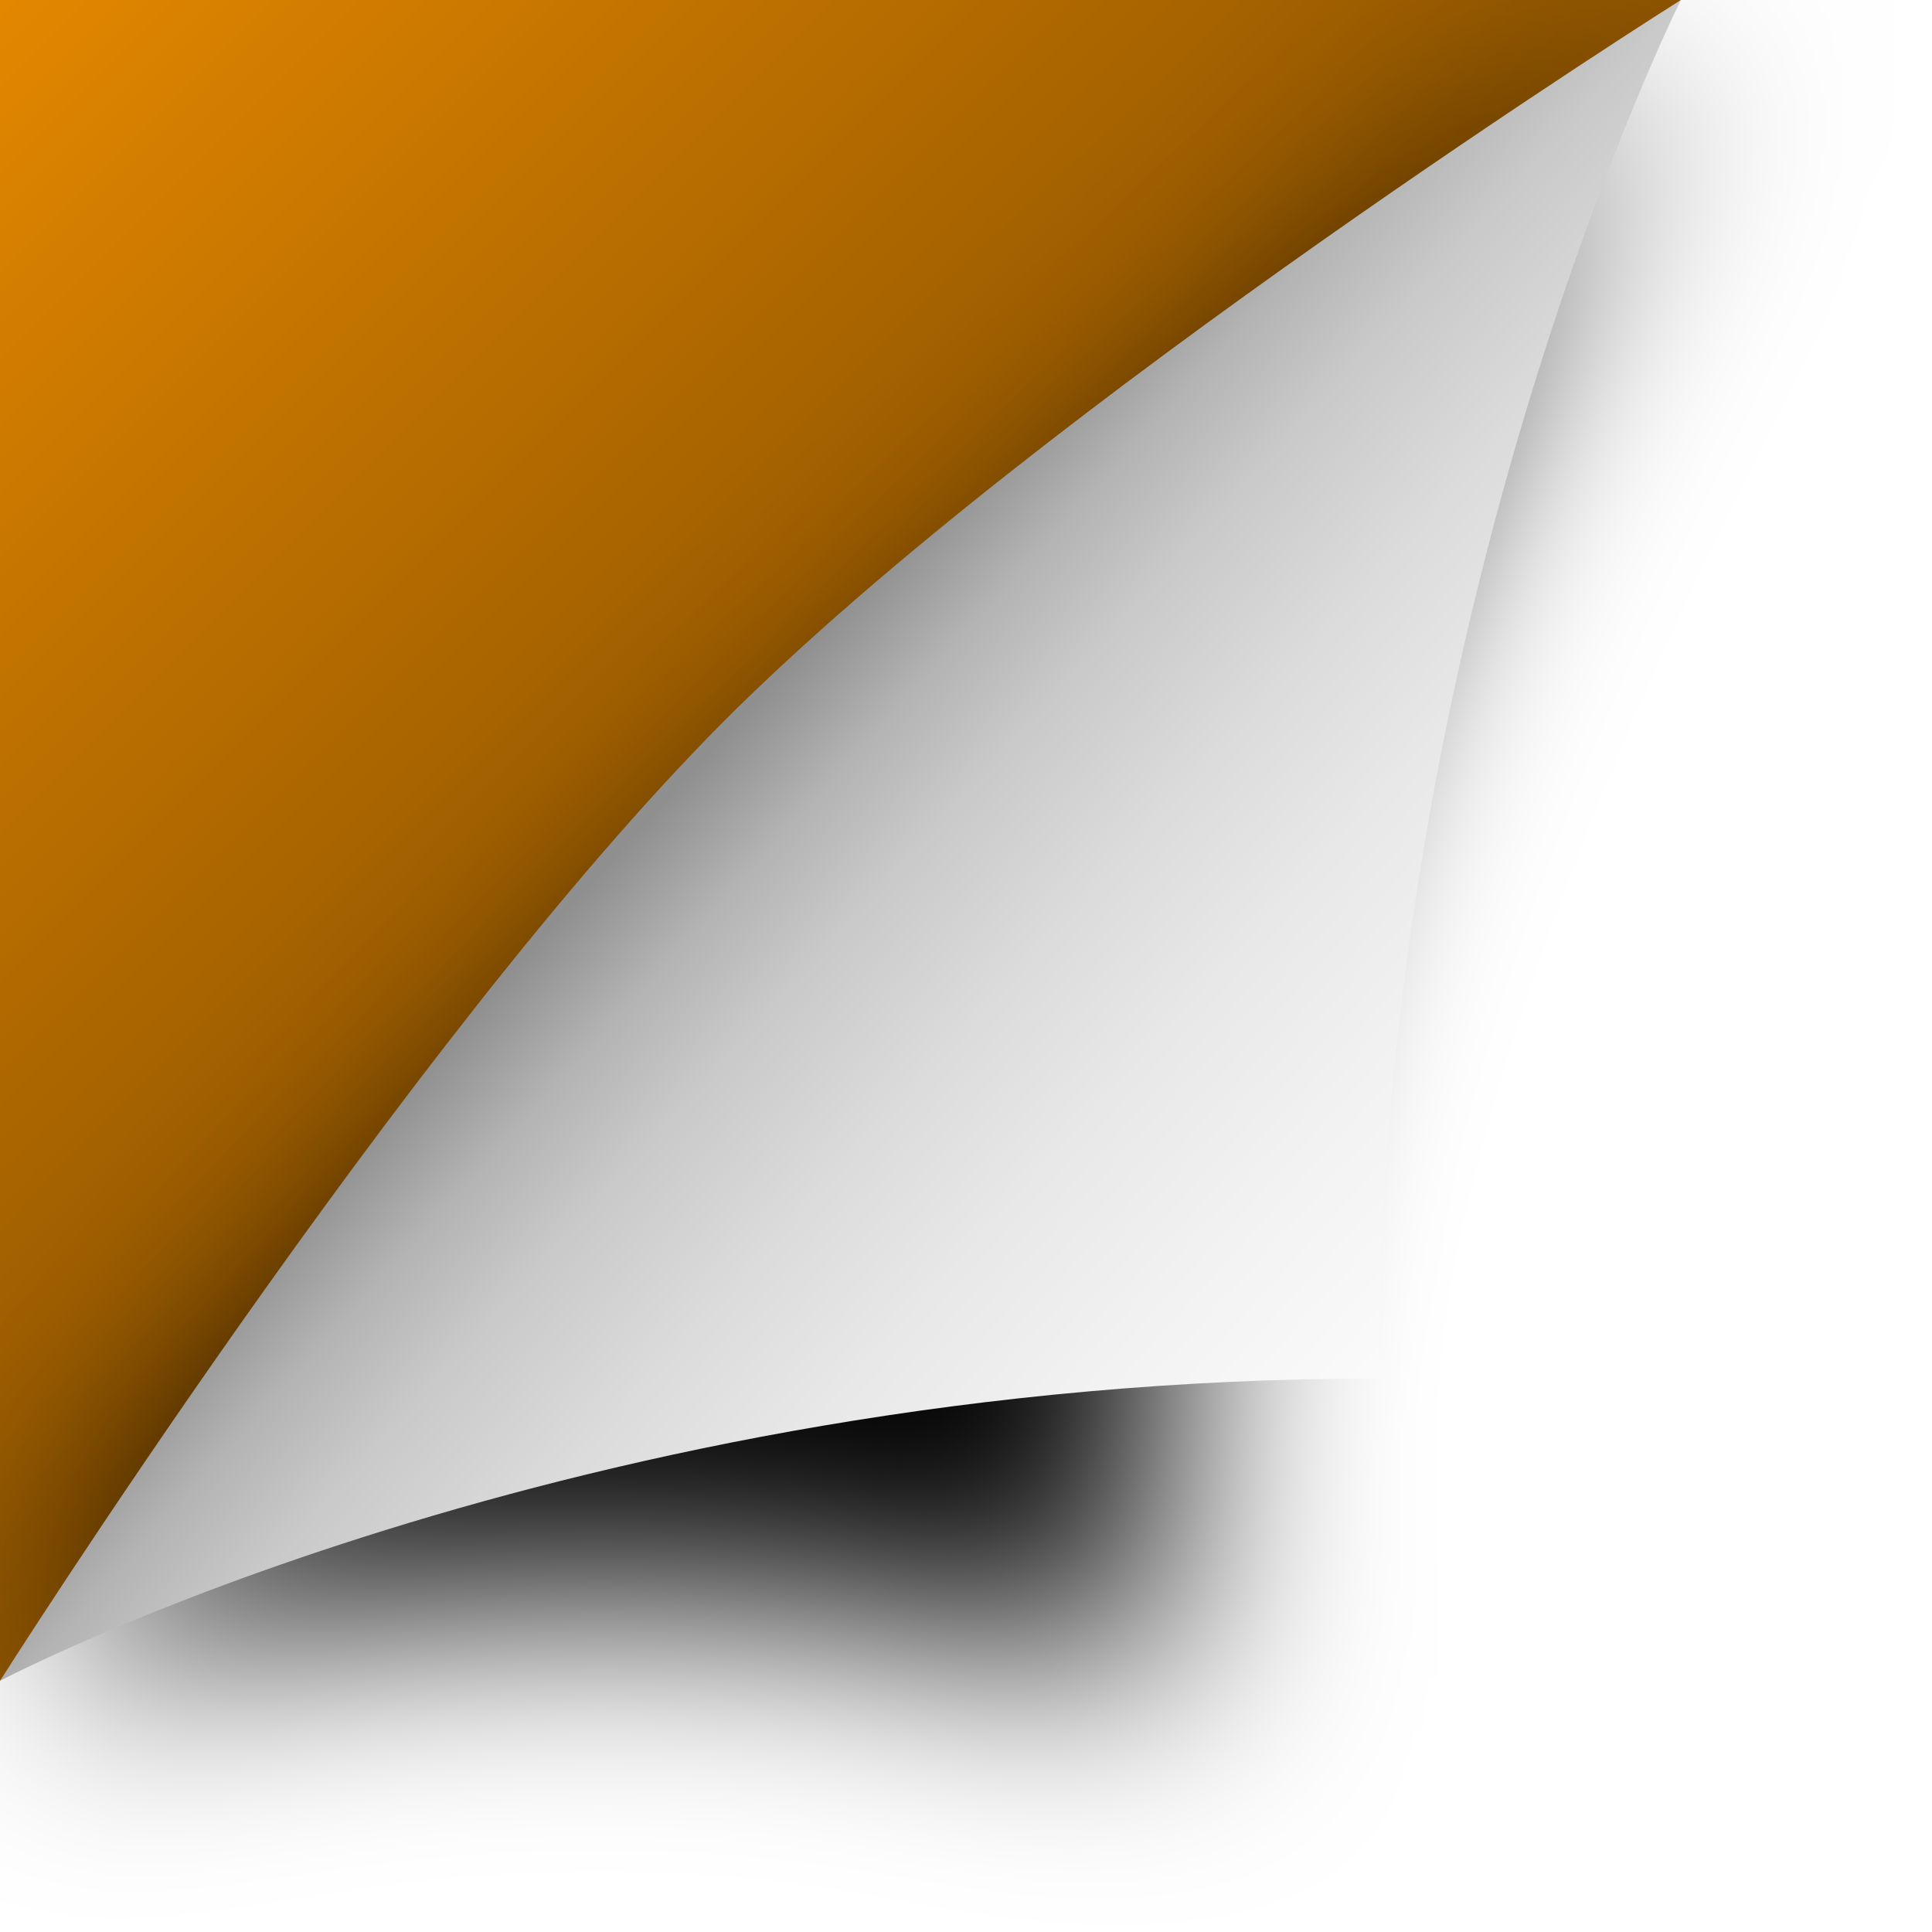
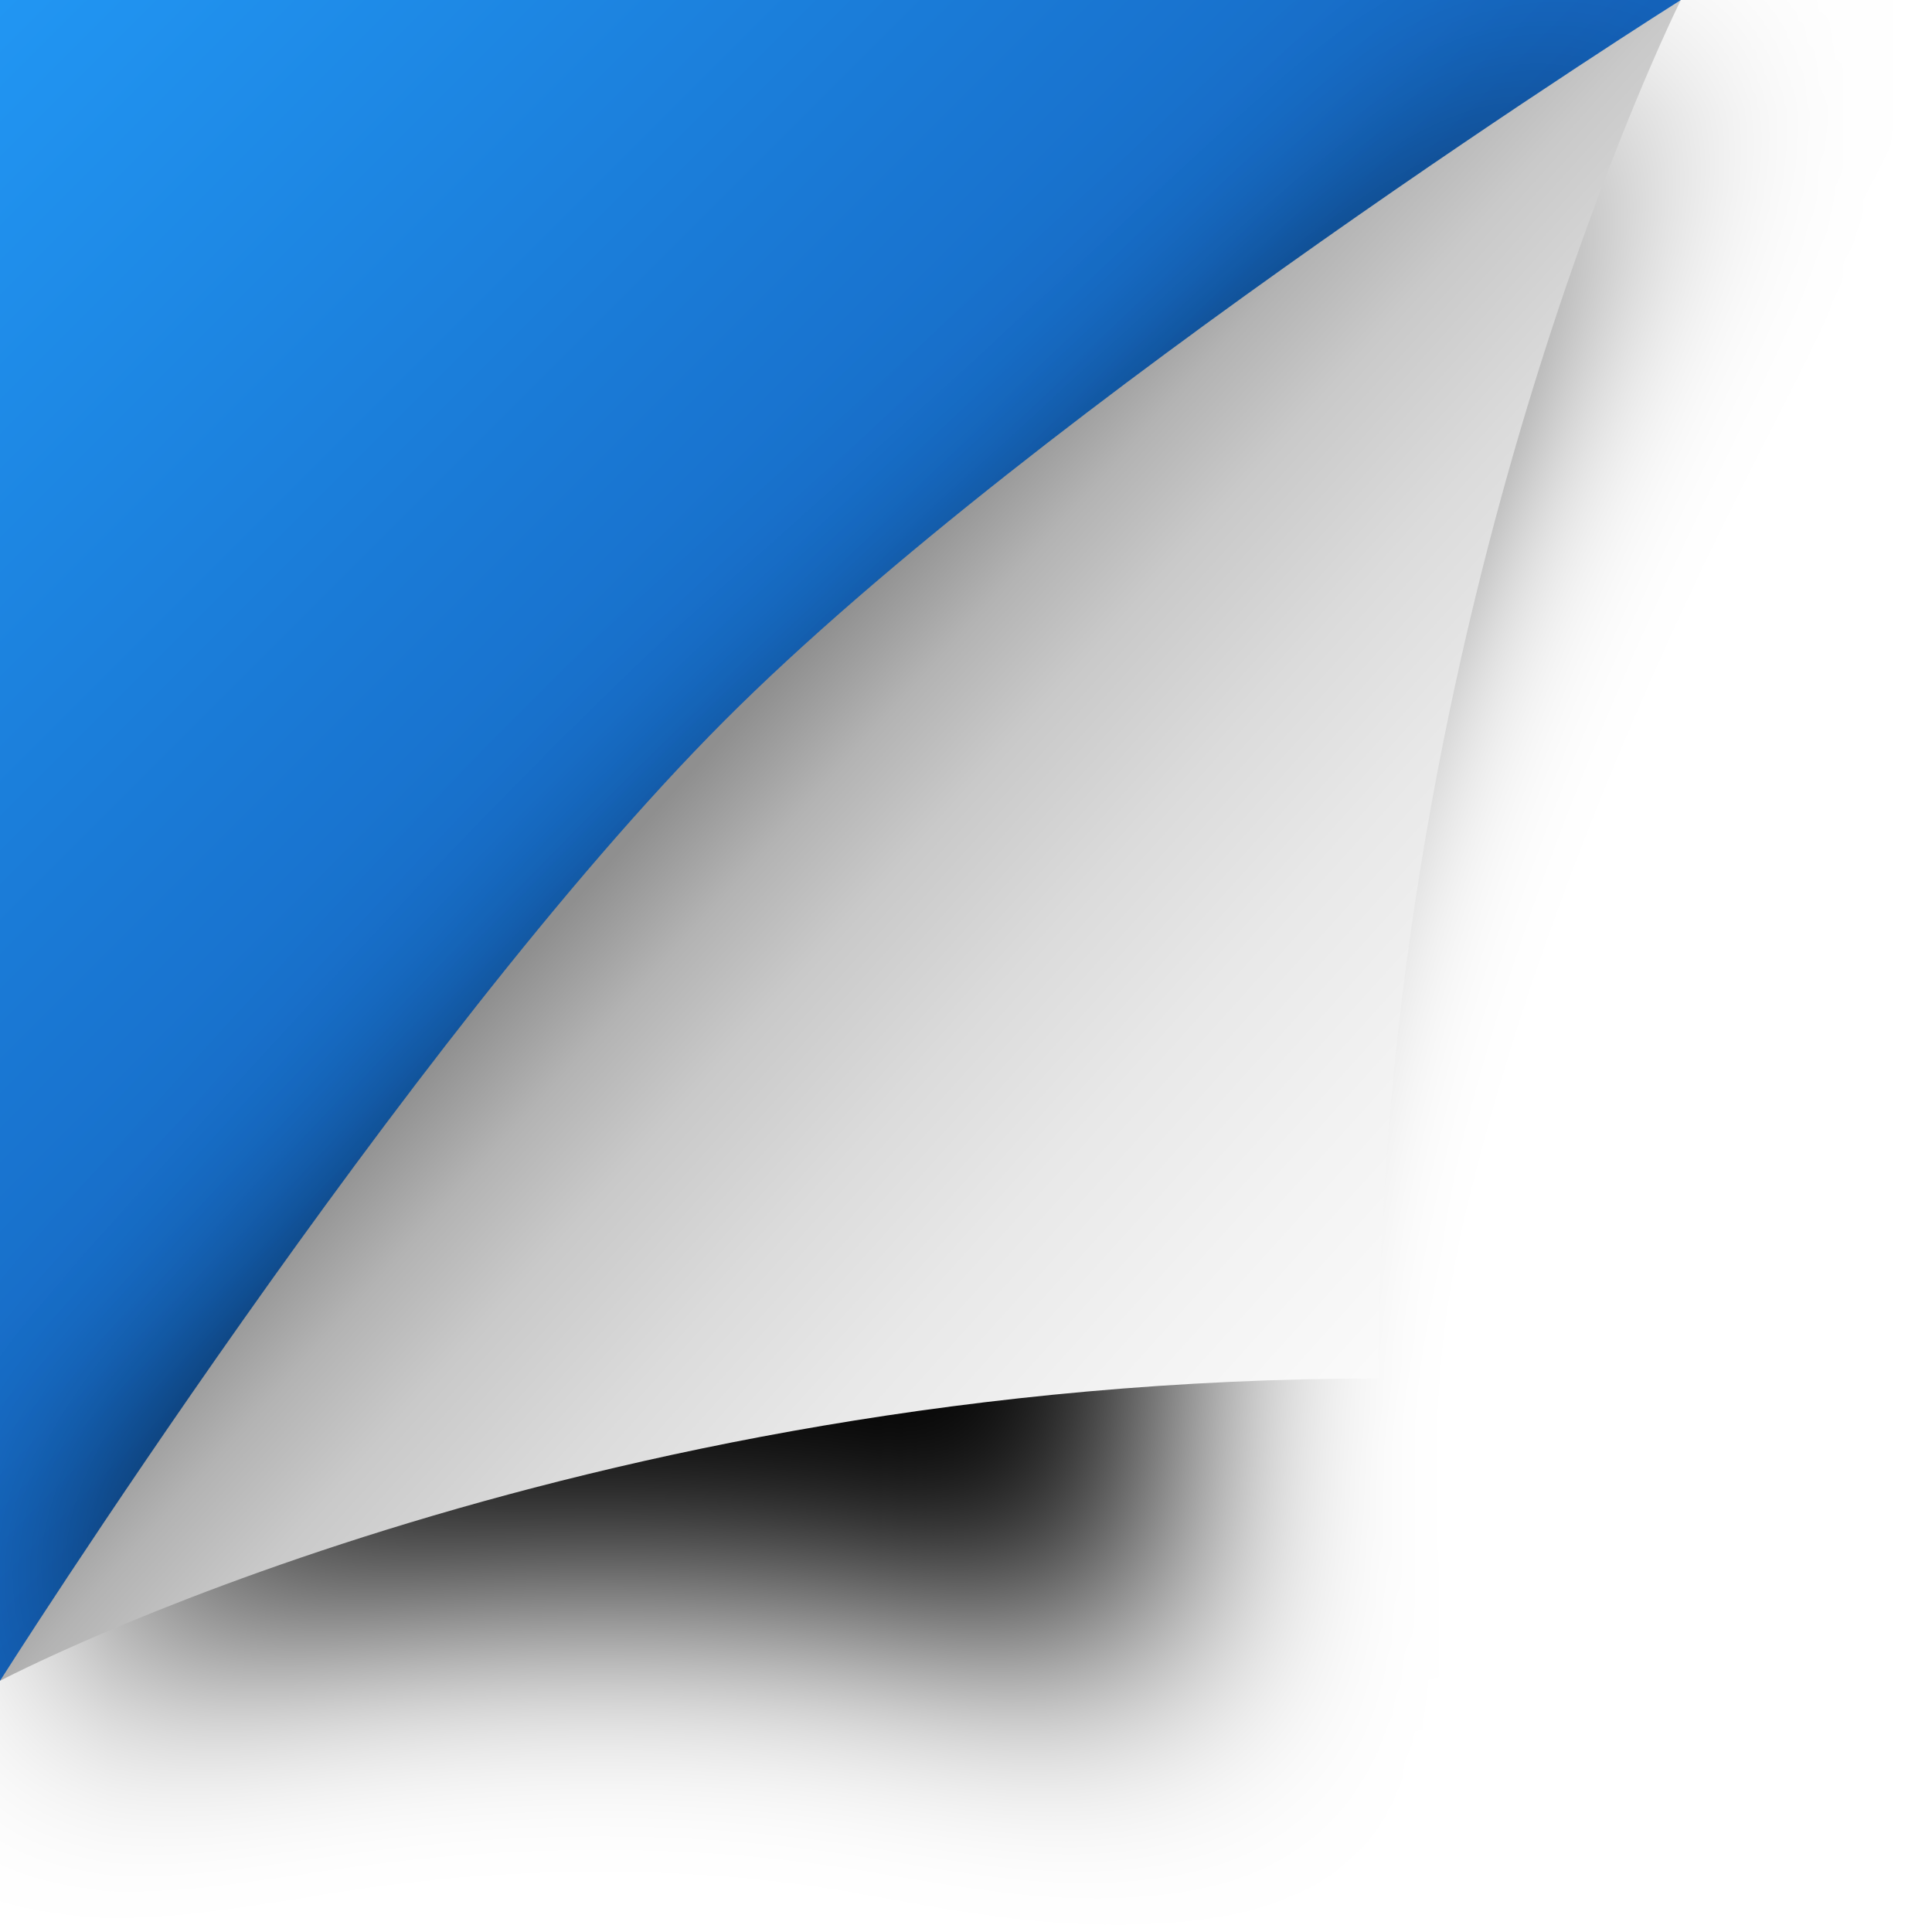
<svg xmlns="http://www.w3.org/2000/svg" width="362" height="362" viewBox="0 0 200 200">
  <rect width="200" height="200" fill="#fff" />
  <defs>
    <linearGradient id="a" x1="88" x2="0" y1="88" y2="0" gradientUnits="userSpaceOnUse">
-       <stop offset="0" stop-color="#8f5500" />
-       <stop offset="1" stop-color="#e38700" />
+       <stop offset="0" stop-color="#1565c0" />
+       <stop offset="1" stop-color="#2196f3" />
    </linearGradient>
    <linearGradient id="b" x1="75" x2="168" y1="76" y2="160" gradientUnits="userSpaceOnUse">
      <stop offset="0" stop-color="#8f8f8f" />
      <stop offset=".09" stop-color="#b3b3b3" />
      <stop offset=".18" stop-color="#c9c9c9" />
      <stop offset=".31" stop-color="#dbdbdb" />
      <stop offset=".44" stop-color="#e8e8e8" />
      <stop offset=".59" stop-color="#f2f2f2" />
      <stop offset=".75" stop-color="#fafafa" />
      <stop offset="1" stop-color="#FFF" />
    </linearGradient>
    <filter id="c" width="200%" height="200%" x="0" y="0">
      <feGaussianBlur in="SourceGraphic" stdDeviation="12" />
    </filter>
  </defs>
  <polygon fill="url(#a)" points="0 174 0 0 174 0" />
  <path fill="#000" d="M121.8 174C59.2 153.1 0 174 0 174s63.5-73.8 87-94c24.4-20.9 87-80 87-80S107.9 104.4 121.8 174z" filter="url(#c)" />
  <path fill="url(#b)" d="M142.7 142.7C59.2 142.7 0 174 0 174s42-66.3 74.9-99.3S174 0 174 0S142.7 62.6 142.7 142.7z" />
</svg>
